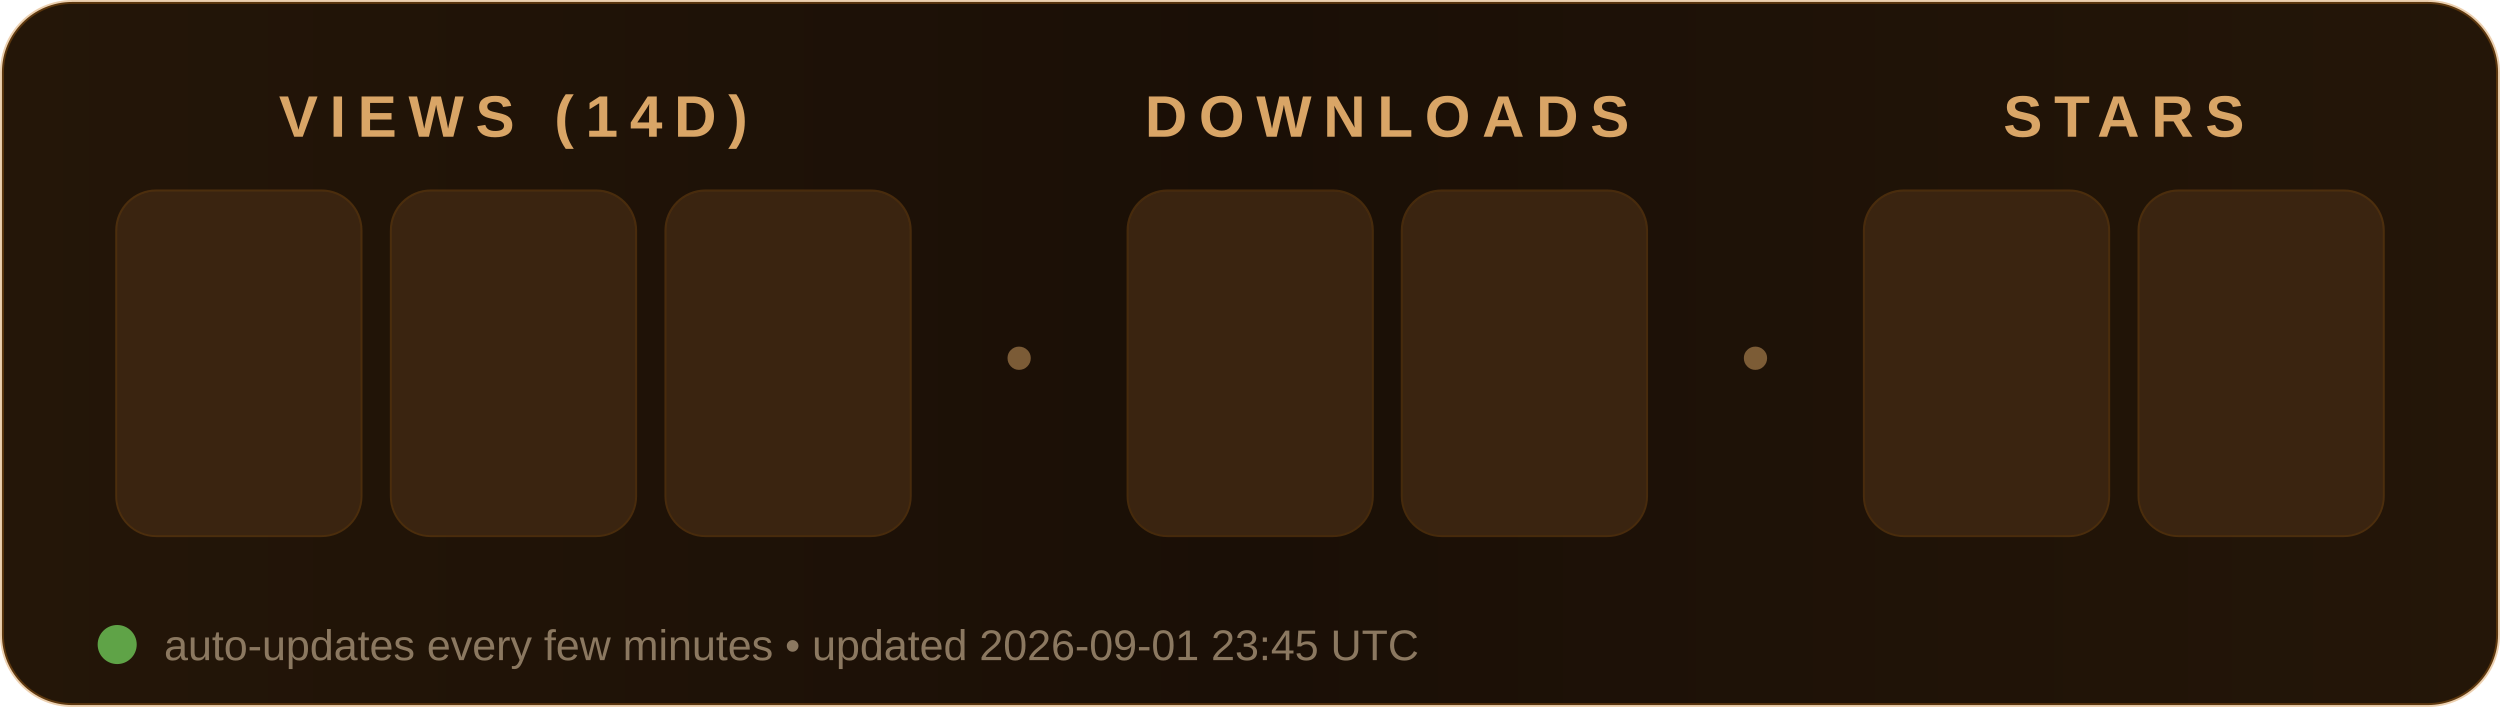
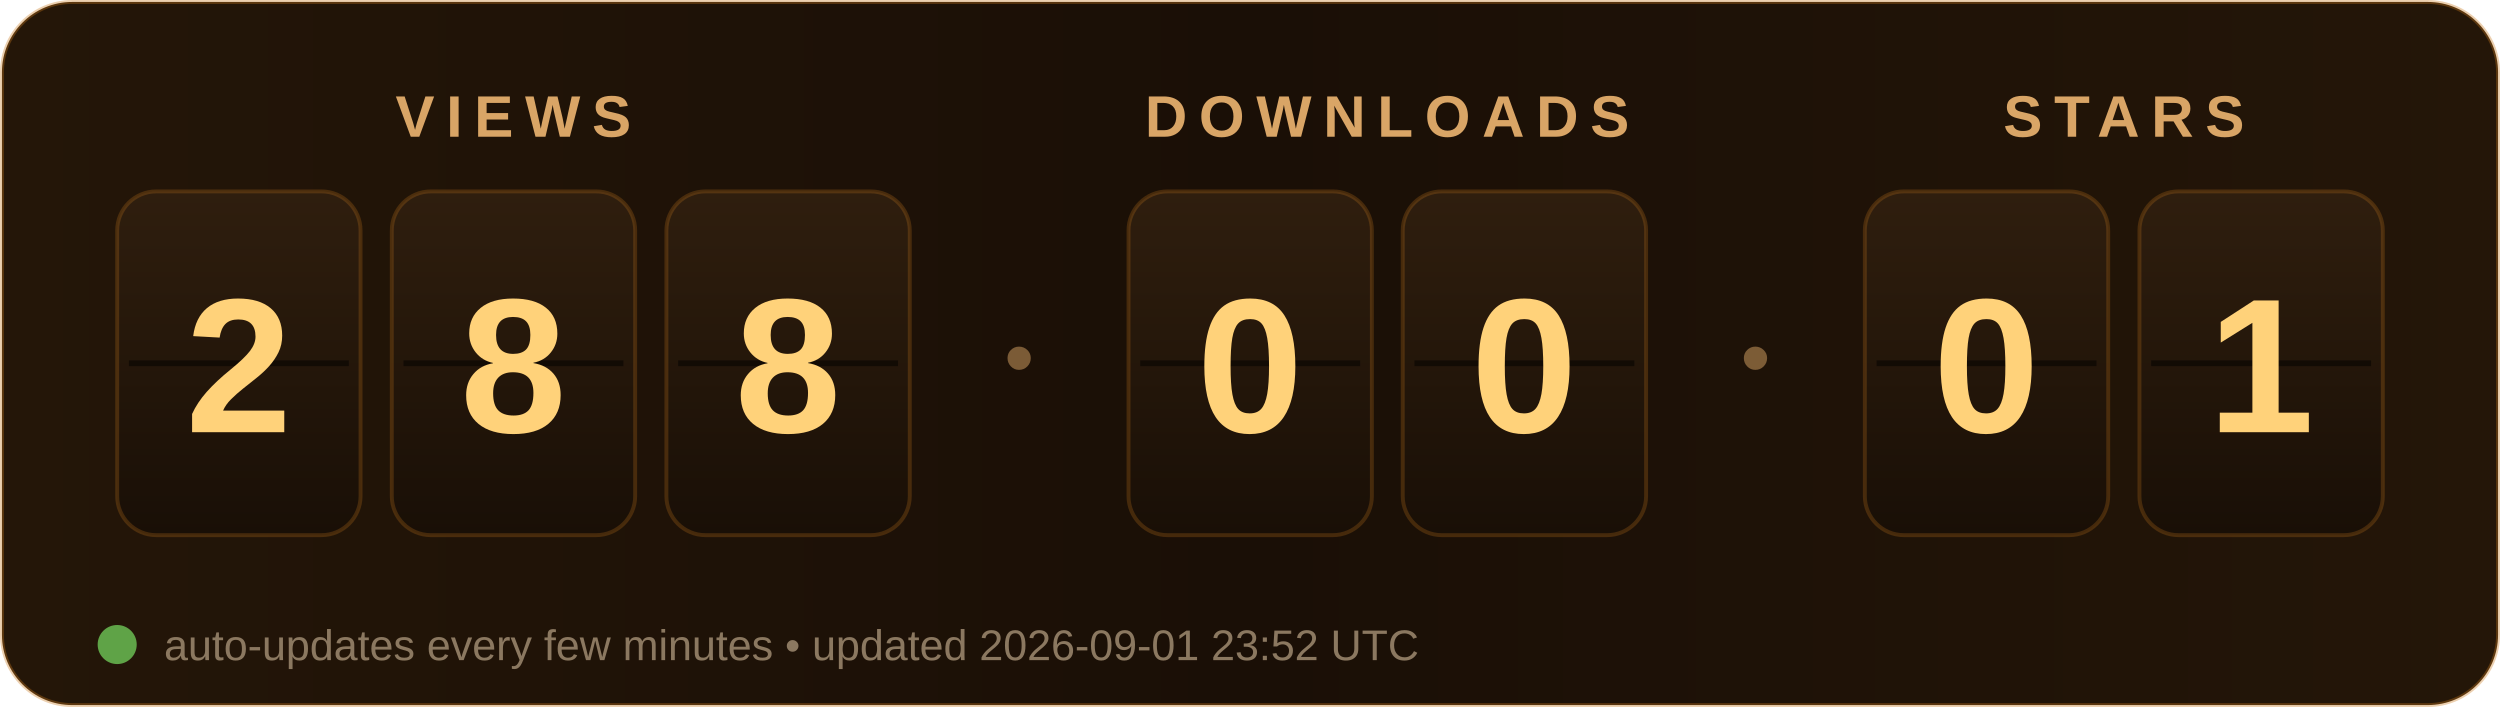
- <svg xmlns="http://www.w3.org/2000/svg" width="640" height="181" viewBox="0 0 640 181" role="img" aria-label="MelonDMA live stats — 14-day views: 288, total downloads: 0, GitHub stars: 1. Updated 2026-09-01 23:45 UTC.">
+ <svg xmlns="http://www.w3.org/2000/svg" width="640" height="181" viewBox="0 0 640 181" role="img" aria-label="MelonDMA live stats — total views: 288 (tracked since 2026-08-18, GitHub only retains 14 days per API call so earlier history can't be recovered), total downloads: 0, GitHub stars: 1. Updated 2026-09-01 23:52 UTC.">
  <defs>
    <linearGradient id="boardBg" x1="0" y1="0" x2="640" y2="0" gradientUnits="userSpaceOnUse">
      <stop offset="0" stop-color="#241608" />
      <stop offset="0.5" stop-color="#1a0f06" />
      <stop offset="1" stop-color="#241608" />
    </linearGradient>
    <linearGradient id="tileBg" x1="0" y1="0" x2="0" y2="88" gradientUnits="userSpaceOnUse">
      <stop offset="0" stop-color="#2f1e0e" />
      <stop offset="1" stop-color="#190f06" />
    </linearGradient>
  </defs>
  <rect x="0.5" y="0.5" width="639" height="180" rx="18" fill="url(#boardBg)" stroke="#C97A1E" stroke-opacity="0.35" />
-   <text x="131.4" y="35" text-anchor="middle" font-family="Arial, Helvetica, sans-serif" font-weight="700" font-size="15" letter-spacing="3" fill="#D9A566">VIEWS (14D)</text>
+   <text x="131.4" y="35" text-anchor="middle" font-family="Arial, Helvetica, sans-serif" font-weight="700" font-size="15" letter-spacing="3" fill="#D9A566">VIEWS</text>
  <g transform="translate(30.0,49)">
    <rect width="62.3" height="88" rx="10" fill="url(#tileBg)" stroke="#C97A1E" stroke-opacity="0.25" />
    <line x1="3" y1="44" x2="59.3" y2="44" stroke="#0f0904" stroke-width="1.5" opacity="0.85" />
    <text x="31.1" y="61.64" text-anchor="middle" font-family="Arial, Helvetica, sans-serif" font-weight="900" font-size="49" fill="#FFD27A">2</text>
-     <rect x="0" y="0" width="62.3" height="88" rx="10" fill="#3a2410">
-       <animate attributeName="height" values="88;0" keyTimes="0;1" dur="0.45s" begin="0.15s" calcMode="spline" keySplines="0.2 0.8 0.2 1" fill="freeze" />
-       <animate attributeName="y" values="0;44" keyTimes="0;1" dur="0.45s" begin="0.15s" calcMode="spline" keySplines="0.2 0.8 0.2 1" fill="freeze" />
+     <rect x="0" y="44" width="62.3" height="0" rx="10" fill="#3a2410">
+       <animate attributeName="height" values="0;88;0" keyTimes="0;0.55;1" dur="0.7s" begin="0.15s" calcMode="spline" keySplines="0.3 0.7 0.3 1;0.3 0 0.7 1" />
+       <animate attributeName="y" values="44;0;44" keyTimes="0;0.55;1" dur="0.7s" begin="0.15s" calcMode="spline" keySplines="0.3 0.7 0.3 1;0.3 0 0.7 1" />
    </rect>
  </g>
  <g transform="translate(100.3,49)">
    <rect width="62.3" height="88" rx="10" fill="url(#tileBg)" stroke="#C97A1E" stroke-opacity="0.25" />
    <line x1="3" y1="44" x2="59.3" y2="44" stroke="#0f0904" stroke-width="1.5" opacity="0.85" />
    <text x="31.1" y="61.64" text-anchor="middle" font-family="Arial, Helvetica, sans-serif" font-weight="900" font-size="49" fill="#FFD27A">8</text>
-     <rect x="0" y="0" width="62.3" height="88" rx="10" fill="#3a2410">
-       <animate attributeName="height" values="88;0" keyTimes="0;1" dur="0.45s" begin="0.24s" calcMode="spline" keySplines="0.2 0.8 0.2 1" fill="freeze" />
-       <animate attributeName="y" values="0;44" keyTimes="0;1" dur="0.45s" begin="0.24s" calcMode="spline" keySplines="0.2 0.8 0.2 1" fill="freeze" />
+     <rect x="0" y="44" width="62.3" height="0" rx="10" fill="#3a2410">
+       <animate attributeName="height" values="0;88;0" keyTimes="0;0.55;1" dur="0.7s" begin="0.24s" calcMode="spline" keySplines="0.3 0.7 0.3 1;0.3 0 0.7 1" />
+       <animate attributeName="y" values="44;0;44" keyTimes="0;0.55;1" dur="0.7s" begin="0.24s" calcMode="spline" keySplines="0.3 0.7 0.3 1;0.3 0 0.7 1" />
    </rect>
  </g>
  <g transform="translate(170.6,49)">
    <rect width="62.3" height="88" rx="10" fill="url(#tileBg)" stroke="#C97A1E" stroke-opacity="0.25" />
    <line x1="3" y1="44" x2="59.3" y2="44" stroke="#0f0904" stroke-width="1.5" opacity="0.85" />
    <text x="31.1" y="61.64" text-anchor="middle" font-family="Arial, Helvetica, sans-serif" font-weight="900" font-size="49" fill="#FFD27A">8</text>
-     <rect x="0" y="0" width="62.3" height="88" rx="10" fill="#3a2410">
-       <animate attributeName="height" values="88;0" keyTimes="0;1" dur="0.45s" begin="0.33s" calcMode="spline" keySplines="0.2 0.8 0.2 1" fill="freeze" />
-       <animate attributeName="y" values="0;44" keyTimes="0;1" dur="0.45s" begin="0.33s" calcMode="spline" keySplines="0.2 0.8 0.2 1" fill="freeze" />
+     <rect x="0" y="44" width="62.3" height="0" rx="10" fill="#3a2410">
+       <animate attributeName="height" values="0;88;0" keyTimes="0;0.55;1" dur="0.7s" begin="0.33s" calcMode="spline" keySplines="0.3 0.7 0.3 1;0.3 0 0.7 1" />
+       <animate attributeName="y" values="44;0;44" keyTimes="0;0.55;1" dur="0.7s" begin="0.33s" calcMode="spline" keySplines="0.3 0.7 0.3 1;0.3 0 0.7 1" />
    </rect>
  </g>
  <text x="355.1" y="35" text-anchor="middle" font-family="Arial, Helvetica, sans-serif" font-weight="700" font-size="15" letter-spacing="3" fill="#D9A566">DOWNLOADS</text>
  <g transform="translate(288.9,49)">
    <rect width="62.3" height="88" rx="10" fill="url(#tileBg)" stroke="#C97A1E" stroke-opacity="0.25" />
    <line x1="3" y1="44" x2="59.3" y2="44" stroke="#0f0904" stroke-width="1.5" opacity="0.85" />
    <text x="31.1" y="61.64" text-anchor="middle" font-family="Arial, Helvetica, sans-serif" font-weight="900" font-size="49" fill="#FFD27A">0</text>
-     <rect x="0" y="0" width="62.3" height="88" rx="10" fill="#3a2410">
-       <animate attributeName="height" values="88;0" keyTimes="0;1" dur="0.45s" begin="0.42s" calcMode="spline" keySplines="0.2 0.8 0.2 1" fill="freeze" />
-       <animate attributeName="y" values="0;44" keyTimes="0;1" dur="0.45s" begin="0.42s" calcMode="spline" keySplines="0.2 0.8 0.2 1" fill="freeze" />
+     <rect x="0" y="44" width="62.3" height="0" rx="10" fill="#3a2410">
+       <animate attributeName="height" values="0;88;0" keyTimes="0;0.55;1" dur="0.7s" begin="0.42s" calcMode="spline" keySplines="0.3 0.7 0.3 1;0.3 0 0.7 1" />
+       <animate attributeName="y" values="44;0;44" keyTimes="0;0.55;1" dur="0.7s" begin="0.42s" calcMode="spline" keySplines="0.3 0.7 0.3 1;0.3 0 0.7 1" />
    </rect>
  </g>
  <g transform="translate(359.1,49)">
    <rect width="62.3" height="88" rx="10" fill="url(#tileBg)" stroke="#C97A1E" stroke-opacity="0.25" />
    <line x1="3" y1="44" x2="59.3" y2="44" stroke="#0f0904" stroke-width="1.5" opacity="0.85" />
    <text x="31.1" y="61.64" text-anchor="middle" font-family="Arial, Helvetica, sans-serif" font-weight="900" font-size="49" fill="#FFD27A">0</text>
-     <rect x="0" y="0" width="62.3" height="88" rx="10" fill="#3a2410">
-       <animate attributeName="height" values="88;0" keyTimes="0;1" dur="0.45s" begin="0.51s" calcMode="spline" keySplines="0.2 0.8 0.2 1" fill="freeze" />
-       <animate attributeName="y" values="0;44" keyTimes="0;1" dur="0.45s" begin="0.51s" calcMode="spline" keySplines="0.2 0.8 0.2 1" fill="freeze" />
+     <rect x="0" y="44" width="62.3" height="0" rx="10" fill="#3a2410">
+       <animate attributeName="height" values="0;88;0" keyTimes="0;0.55;1" dur="0.7s" begin="0.51s" calcMode="spline" keySplines="0.3 0.7 0.3 1;0.3 0 0.7 1" />
+       <animate attributeName="y" values="44;0;44" keyTimes="0;0.55;1" dur="0.7s" begin="0.51s" calcMode="spline" keySplines="0.3 0.7 0.3 1;0.3 0 0.7 1" />
    </rect>
  </g>
  <text x="543.7" y="35" text-anchor="middle" font-family="Arial, Helvetica, sans-serif" font-weight="700" font-size="15" letter-spacing="3" fill="#D9A566">STARS</text>
  <g transform="translate(477.4,49)">
    <rect width="62.3" height="88" rx="10" fill="url(#tileBg)" stroke="#C97A1E" stroke-opacity="0.25" />
    <line x1="3" y1="44" x2="59.3" y2="44" stroke="#0f0904" stroke-width="1.5" opacity="0.85" />
    <text x="31.1" y="61.64" text-anchor="middle" font-family="Arial, Helvetica, sans-serif" font-weight="900" font-size="49" fill="#FFD27A">0</text>
-     <rect x="0" y="0" width="62.3" height="88" rx="10" fill="#3a2410">
-       <animate attributeName="height" values="88;0" keyTimes="0;1" dur="0.45s" begin="0.60s" calcMode="spline" keySplines="0.2 0.8 0.2 1" fill="freeze" />
-       <animate attributeName="y" values="0;44" keyTimes="0;1" dur="0.45s" begin="0.60s" calcMode="spline" keySplines="0.2 0.8 0.2 1" fill="freeze" />
+     <rect x="0" y="44" width="62.3" height="0" rx="10" fill="#3a2410">
+       <animate attributeName="height" values="0;88;0" keyTimes="0;0.55;1" dur="0.7s" begin="0.60s" calcMode="spline" keySplines="0.3 0.7 0.3 1;0.3 0 0.7 1" />
+       <animate attributeName="y" values="44;0;44" keyTimes="0;0.55;1" dur="0.7s" begin="0.60s" calcMode="spline" keySplines="0.3 0.7 0.3 1;0.3 0 0.7 1" />
    </rect>
  </g>
  <g transform="translate(547.7,49)">
    <rect width="62.3" height="88" rx="10" fill="url(#tileBg)" stroke="#C97A1E" stroke-opacity="0.25" />
    <line x1="3" y1="44" x2="59.3" y2="44" stroke="#0f0904" stroke-width="1.5" opacity="0.85" />
    <text x="31.1" y="61.64" text-anchor="middle" font-family="Arial, Helvetica, sans-serif" font-weight="900" font-size="49" fill="#FFD27A">1</text>
-     <rect x="0" y="0" width="62.3" height="88" rx="10" fill="#3a2410">
-       <animate attributeName="height" values="88;0" keyTimes="0;1" dur="0.45s" begin="0.69s" calcMode="spline" keySplines="0.2 0.8 0.2 1" fill="freeze" />
-       <animate attributeName="y" values="0;44" keyTimes="0;1" dur="0.45s" begin="0.69s" calcMode="spline" keySplines="0.2 0.8 0.2 1" fill="freeze" />
+     <rect x="0" y="44" width="62.3" height="0" rx="10" fill="#3a2410">
+       <animate attributeName="height" values="0;88;0" keyTimes="0;0.55;1" dur="0.7s" begin="0.69s" calcMode="spline" keySplines="0.3 0.7 0.3 1;0.3 0 0.7 1" />
+       <animate attributeName="y" values="44;0;44" keyTimes="0;0.55;1" dur="0.7s" begin="0.69s" calcMode="spline" keySplines="0.3 0.7 0.3 1;0.3 0 0.7 1" />
    </rect>
  </g>
  <text x="260.9" y="99" text-anchor="middle" font-family="Arial, Helvetica, sans-serif" font-size="22" fill="#D9A566" opacity="0.5">•</text>
  <text x="449.4" y="99" text-anchor="middle" font-family="Arial, Helvetica, sans-serif" font-size="22" fill="#D9A566" opacity="0.5">•</text>
  <circle cx="30" cy="165" r="5" fill="#5FA347">
    <animate attributeName="opacity" values="1;0.35;1" dur="1.8s" repeatCount="indefinite" />
  </circle>
-   <text x="42" y="169" font-family="Arial, Helvetica, sans-serif" font-size="11" fill="#8B7860">auto-updates every few minutes • updated 2026-09-01 23:45 UTC</text>
+   <text x="42" y="169" font-family="Arial, Helvetica, sans-serif" font-size="11" fill="#8B7860">auto-updates every few minutes • updated 2026-09-01 23:52 UTC</text>
</svg>
